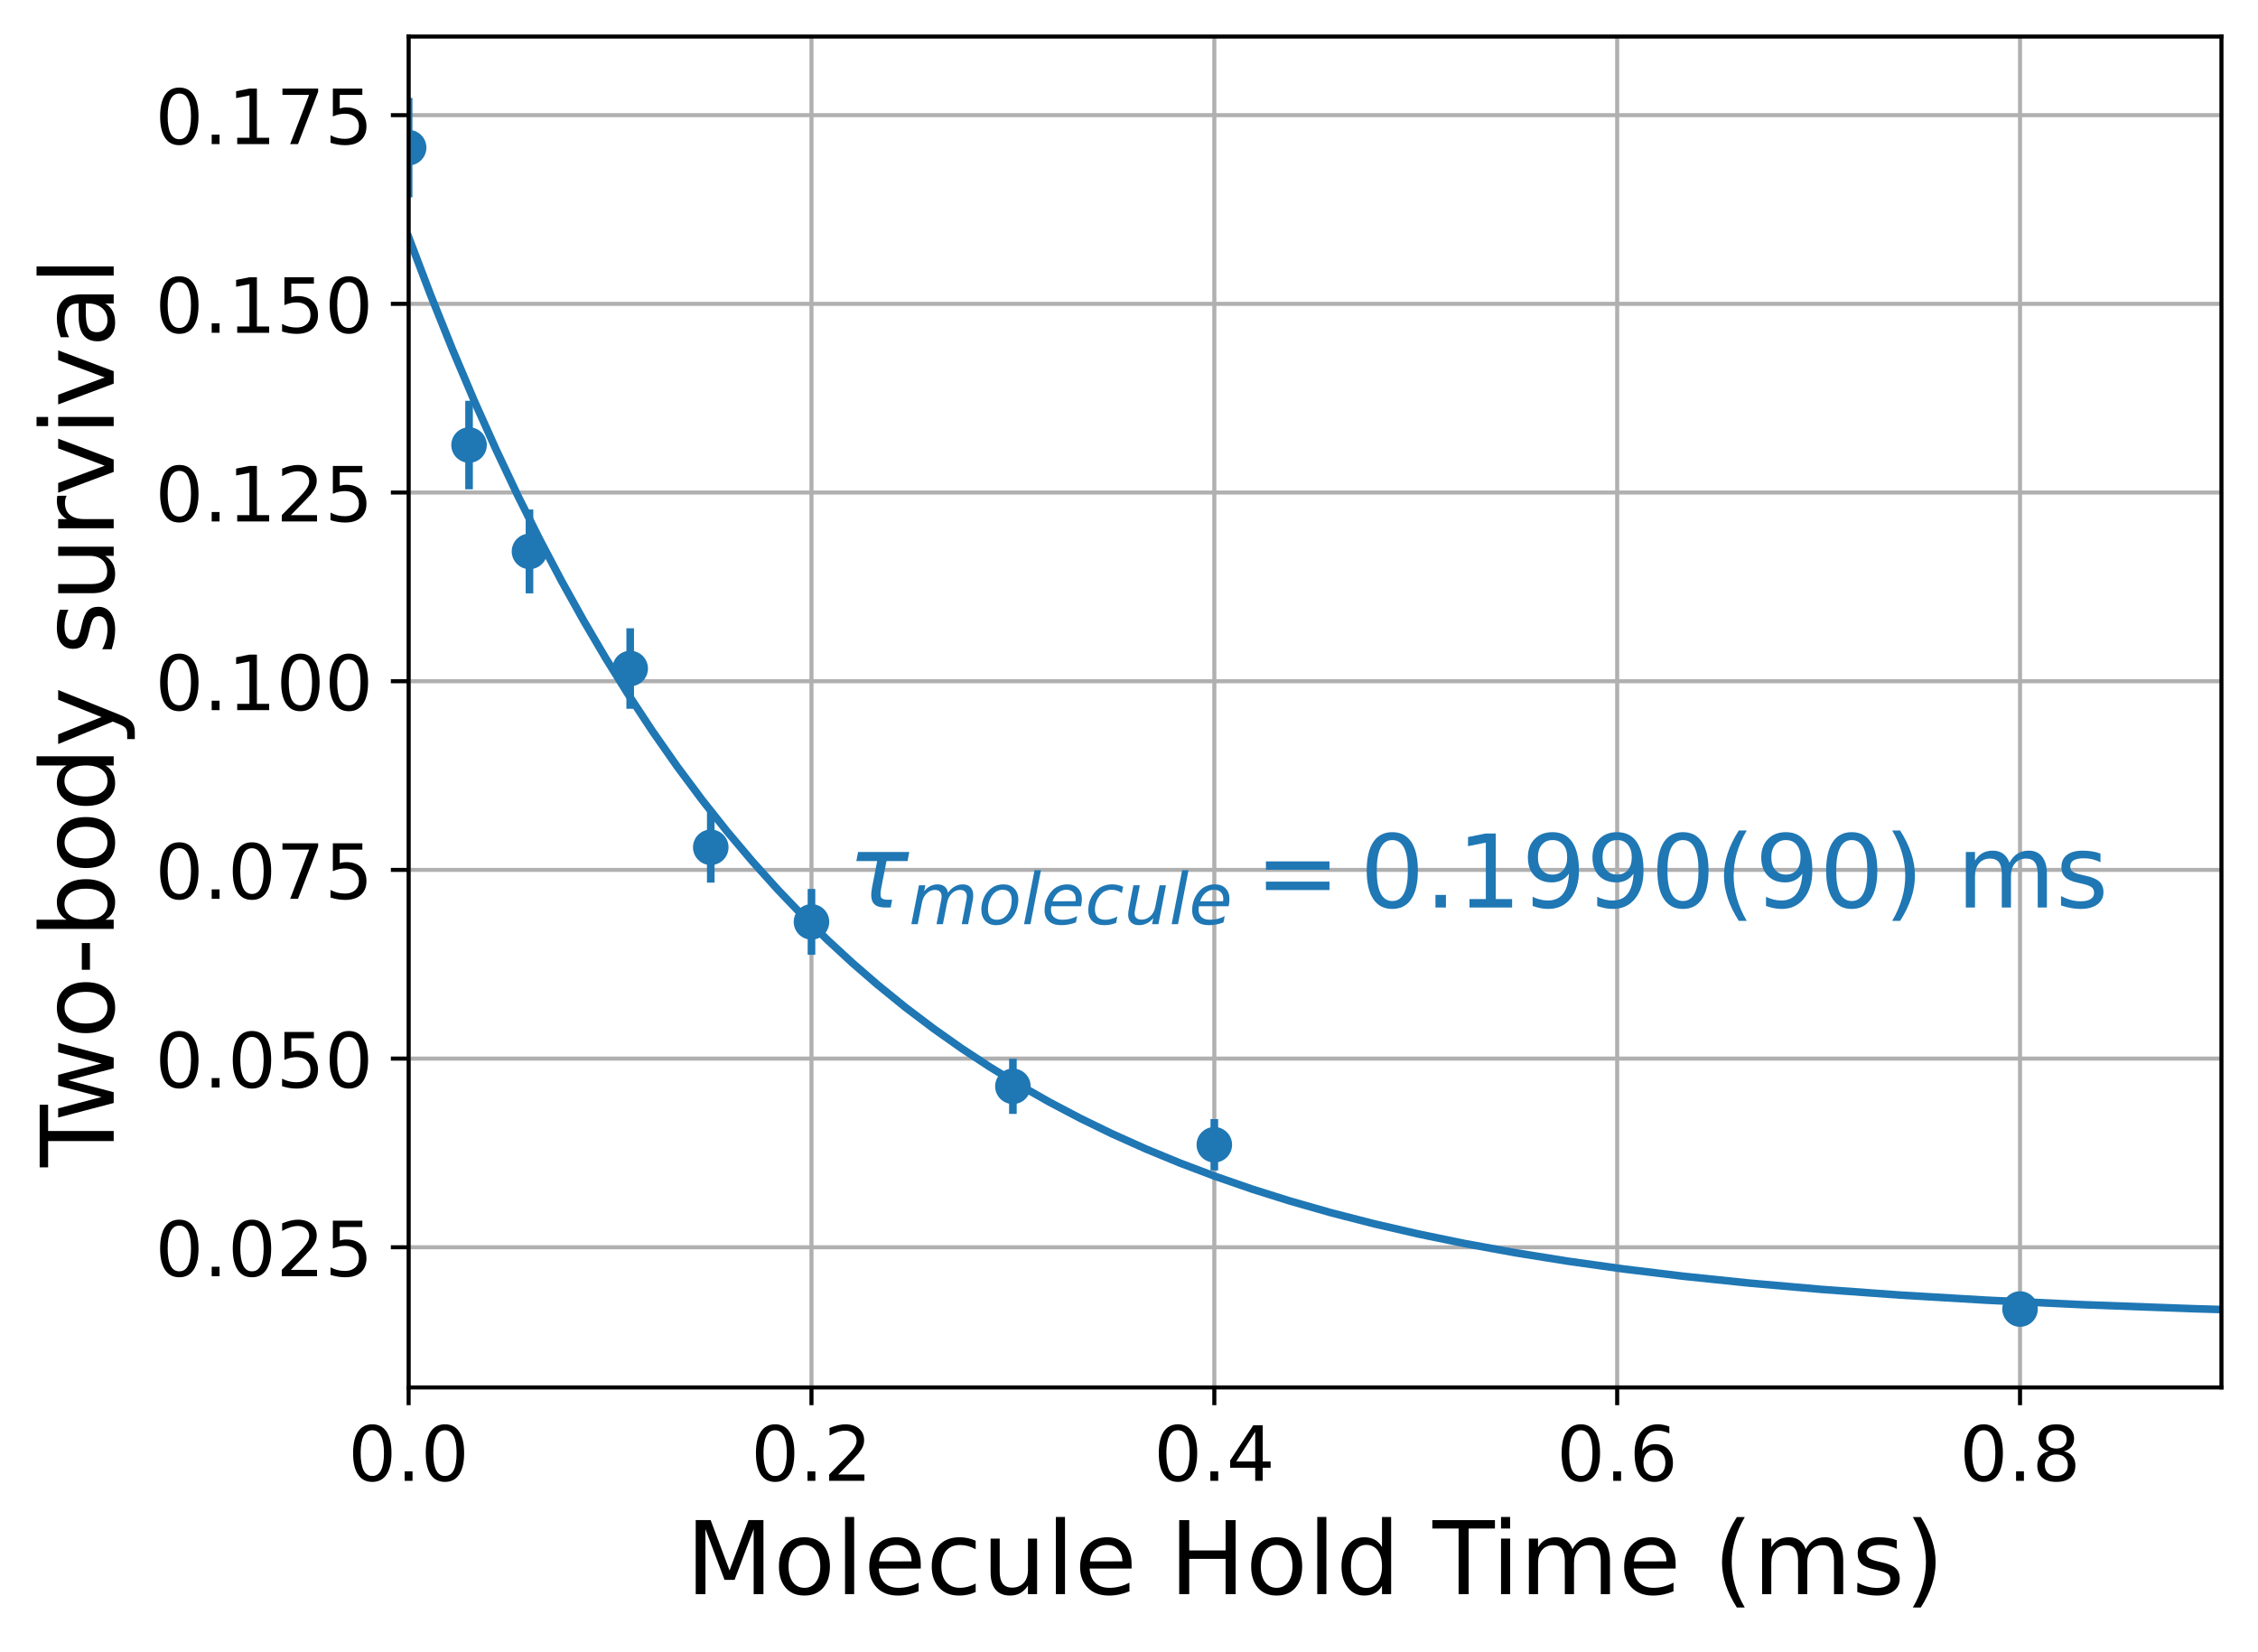
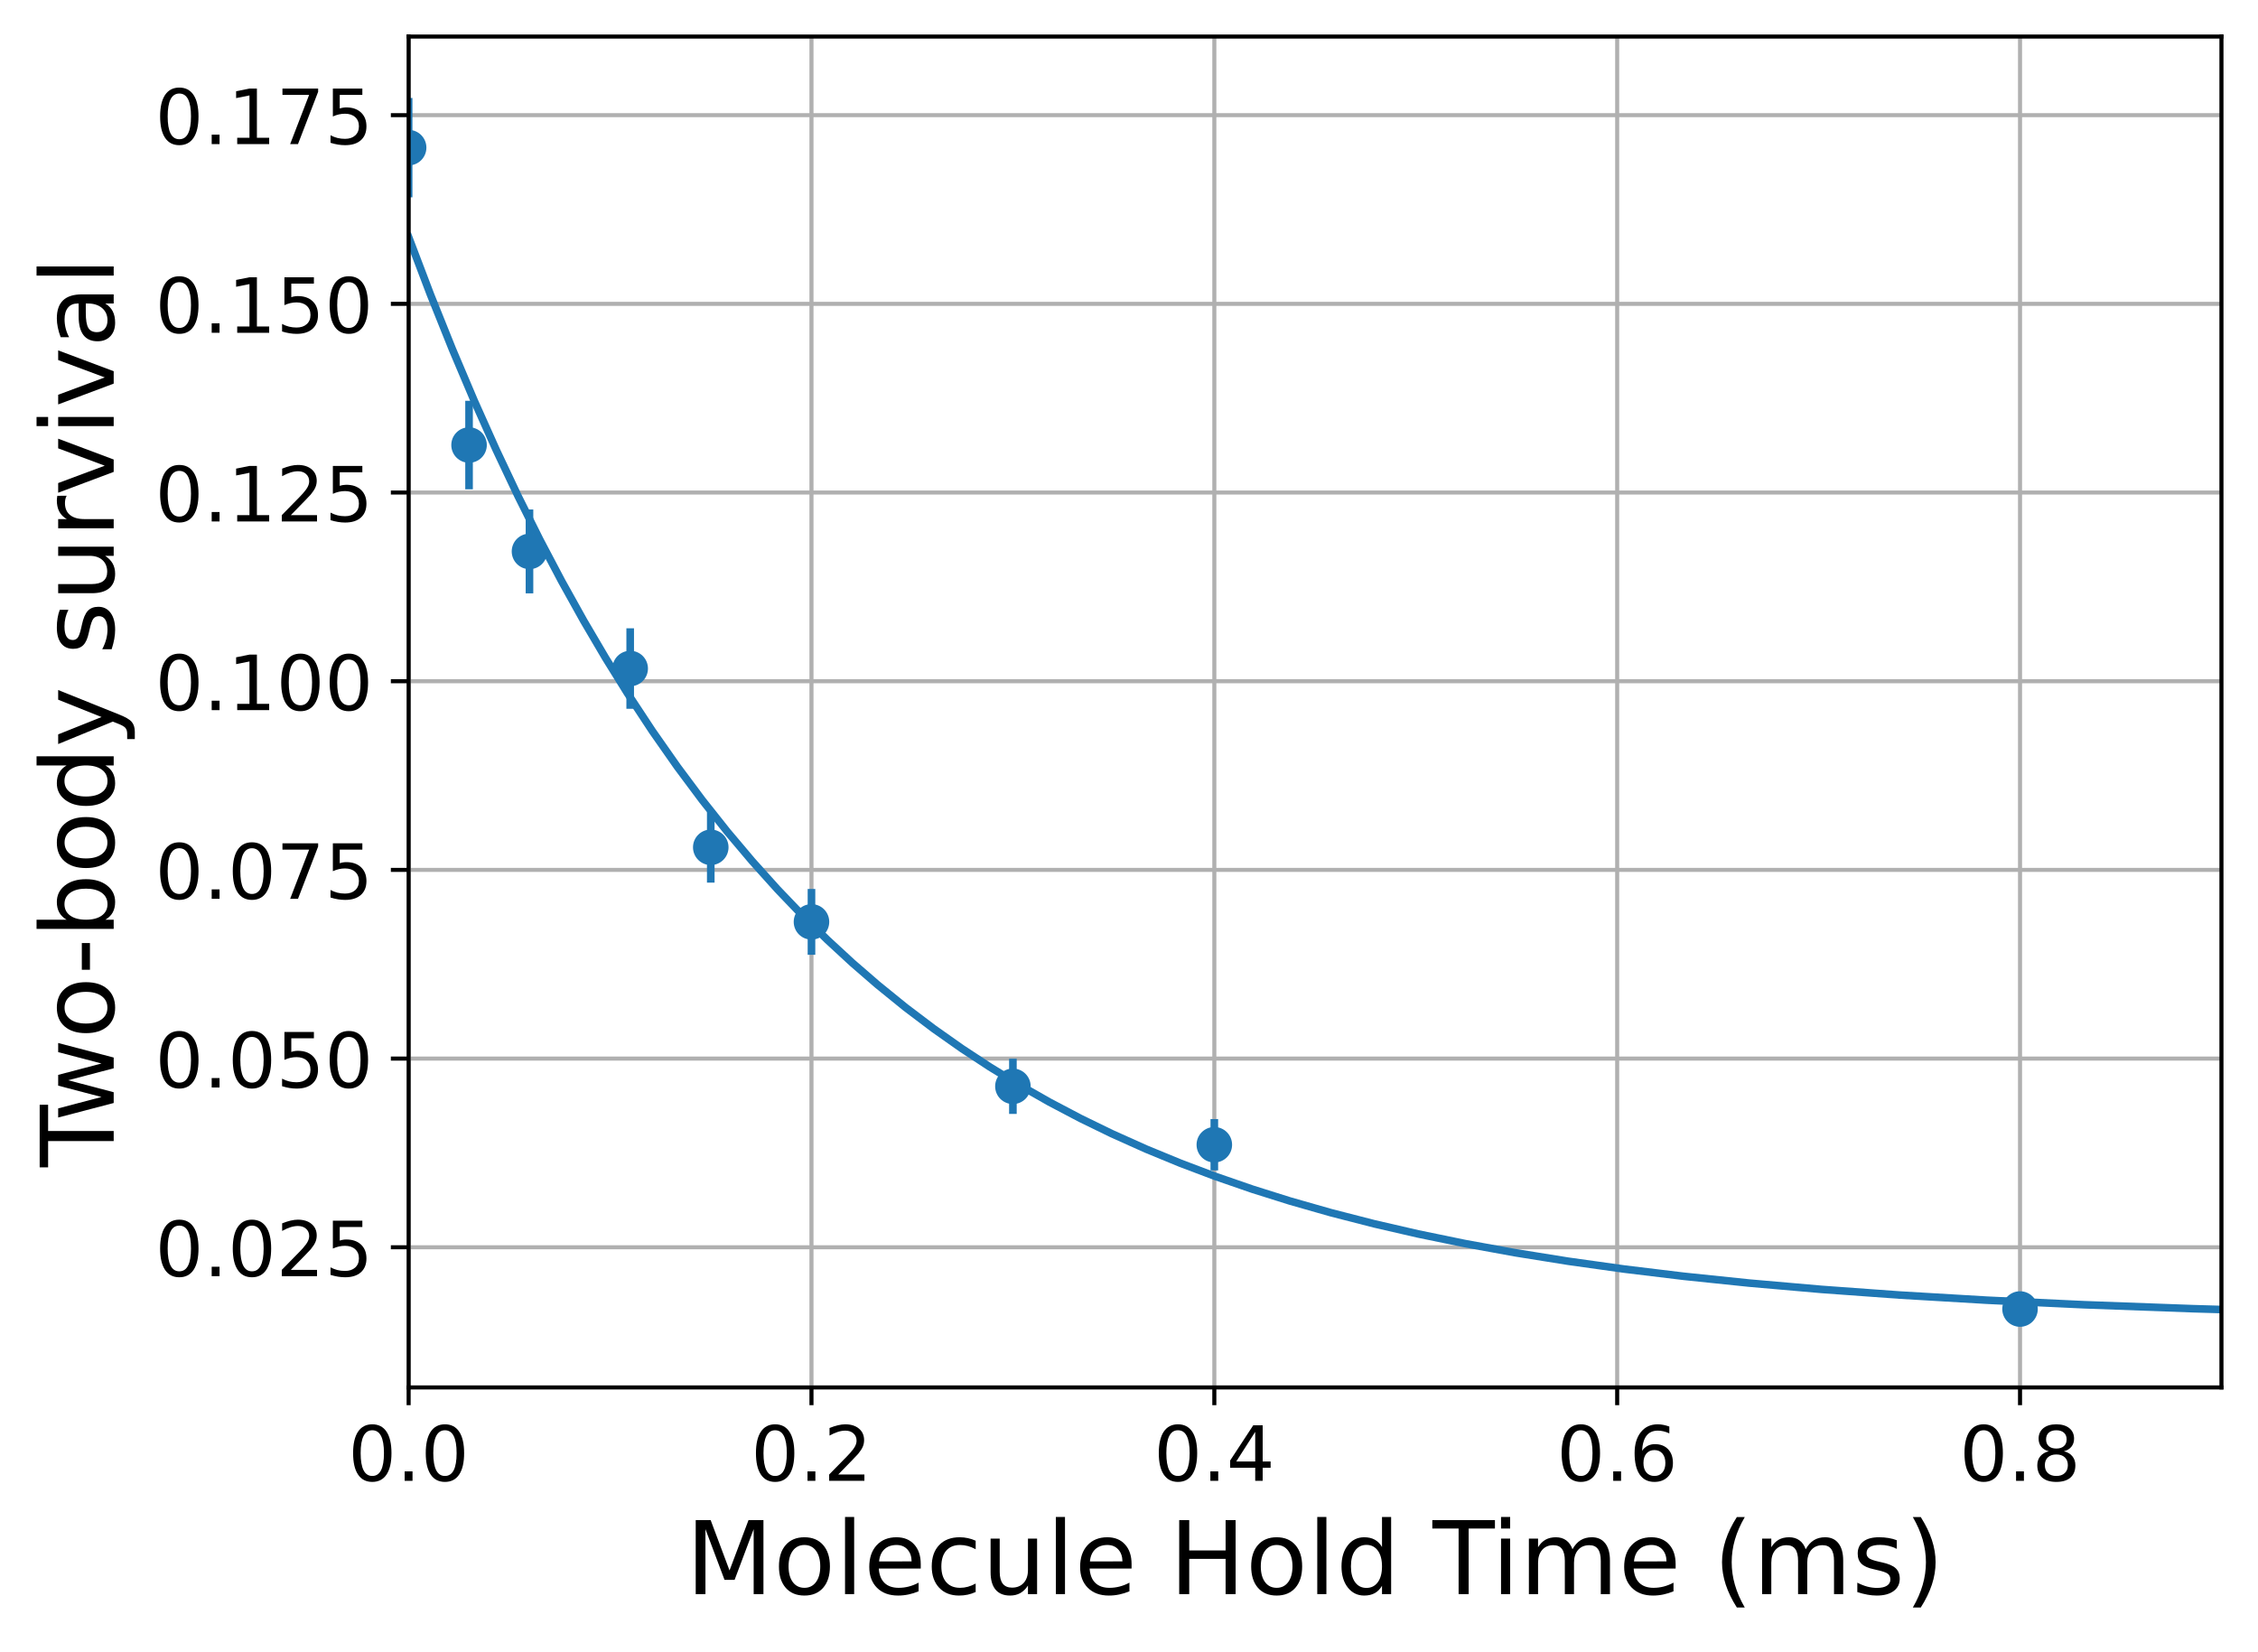
<svg xmlns="http://www.w3.org/2000/svg" xmlns:xlink="http://www.w3.org/1999/xlink" height="325.385pt" version="1.1" viewBox="0 0 444.818 325.385" width="444.818pt">
  <defs>
    <style type="text/css">*{stroke-linecap:butt;stroke-linejoin:round;}</style>
  </defs>
  <g id="figure_1">
    <g id="patch_1">
      <path d="M 0 325.385  L 444.818 325.385  L 444.818 0  L 0 0  z " style="fill:none;" />
    </g>
    <g id="axes_1">
      <g id="patch_2">
        <path d="M 80.498 273.312  L 437.618 273.312  L 437.618 7.2  L 80.498 7.2  z " style="fill:none;" />
      </g>
      <g id="matplotlib.axis_1">
        <g id="xtick_1">
          <g id="line2d_1">
            <path clip-path="url(#p6d716a906c)" d="M 80.498 273.312  L 80.498 7.2  " style="fill:none;stroke:#b0b0b0;stroke-linecap:square;stroke-width:0.8;" />
          </g>
          <g id="line2d_2">
            <defs>
              <path d="M 0 0  L 0 3.5  " id="m005f0a59be" style="stroke:#000000;stroke-width:0.8;" />
            </defs>
            <g>
              <use style="stroke:#000000;stroke-width:0.8;" x="80.498" xlink:href="#m005f0a59be" y="273.312" />
            </g>
          </g>
          <g id="text_1">
            <g transform="translate(68.57109 291.7097)scale(0.15 -0.15)">
              <defs>
                <path d="M 31.781 66.406  Q 24.172 66.406 20.328 58.906  Q 16.5 51.422 16.5 36.375  Q 16.5 21.391 20.328 13.891  Q 24.172 6.391 31.781 6.391  Q 39.453 6.391 43.281 13.891  Q 47.125 21.391 47.125 36.375  Q 47.125 51.422 43.281 58.906  Q 39.453 66.406 31.781 66.406  z M 31.781 74.219  Q 44.047 74.219 50.516 64.516  Q 56.984 54.828 56.984 36.375  Q 56.984 17.969 50.516 8.266  Q 44.047 -1.422 31.781 -1.422  Q 19.531 -1.422 13.062 8.266  Q 6.594 17.969 6.594 36.375  Q 6.594 54.828 13.062 64.516  Q 19.531 74.219 31.781 74.219  z " id="DejaVuSans-48" />
                <path d="M 10.688 12.406  L 21 12.406  L 21 0  L 10.688 0  z " id="DejaVuSans-46" />
              </defs>
              <use xlink:href="#DejaVuSans-48" />
              <use x="63.623" xlink:href="#DejaVuSans-46" />
              <use x="95.41" xlink:href="#DejaVuSans-48" />
            </g>
          </g>
        </g>
        <g id="xtick_2">
          <g id="line2d_3">
            <path clip-path="url(#p6d716a906c)" d="M 159.858 273.312  L 159.858 7.2  " style="fill:none;stroke:#b0b0b0;stroke-linecap:square;stroke-width:0.8;" />
          </g>
          <g id="line2d_4">
            <g>
              <use style="stroke:#000000;stroke-width:0.8;" x="159.858" xlink:href="#m005f0a59be" y="273.312" />
            </g>
          </g>
          <g id="text_2">
            <g transform="translate(147.9311 291.7097)scale(0.15 -0.15)">
              <defs>
                <path d="M 19.188 8.297  L 53.609 8.297  L 53.609 0  L 7.328 0  L 7.328 8.297  Q 12.938 14.109 22.625 23.891  Q 32.328 33.688 34.812 36.531  Q 39.547 41.844 41.422 45.531  Q 43.312 49.219 43.312 52.781  Q 43.312 58.594 39.234 62.25  Q 35.156 65.922 28.609 65.922  Q 23.969 65.922 18.812 64.312  Q 13.672 62.703 7.812 59.422  L 7.812 69.391  Q 13.766 71.781 18.938 73  Q 24.125 74.219 28.422 74.219  Q 39.75 74.219 46.484 68.547  Q 53.219 62.891 53.219 53.422  Q 53.219 48.922 51.531 44.891  Q 49.859 40.875 45.406 35.406  Q 44.188 33.984 37.641 27.219  Q 31.109 20.453 19.188 8.297  z " id="DejaVuSans-50" />
              </defs>
              <use xlink:href="#DejaVuSans-48" />
              <use x="63.623" xlink:href="#DejaVuSans-46" />
              <use x="95.41" xlink:href="#DejaVuSans-50" />
            </g>
          </g>
        </g>
        <g id="xtick_3">
          <g id="line2d_5">
            <path clip-path="url(#p6d716a906c)" d="M 239.218 273.312  L 239.218 7.2  " style="fill:none;stroke:#b0b0b0;stroke-linecap:square;stroke-width:0.8;" />
          </g>
          <g id="line2d_6">
            <g>
              <use style="stroke:#000000;stroke-width:0.8;" x="239.218" xlink:href="#m005f0a59be" y="273.312" />
            </g>
          </g>
          <g id="text_3">
            <g transform="translate(227.2911 291.7097)scale(0.15 -0.15)">
              <defs>
                <path d="M 37.797 64.312  L 12.891 25.391  L 37.797 25.391  z M 35.203 72.906  L 47.609 72.906  L 47.609 25.391  L 58.016 25.391  L 58.016 17.188  L 47.609 17.188  L 47.609 0  L 37.797 0  L 37.797 17.188  L 4.891 17.188  L 4.891 26.703  z " id="DejaVuSans-52" />
              </defs>
              <use xlink:href="#DejaVuSans-48" />
              <use x="63.623" xlink:href="#DejaVuSans-46" />
              <use x="95.41" xlink:href="#DejaVuSans-52" />
            </g>
          </g>
        </g>
        <g id="xtick_4">
          <g id="line2d_7">
            <path clip-path="url(#p6d716a906c)" d="M 318.578 273.312  L 318.578 7.2  " style="fill:none;stroke:#b0b0b0;stroke-linecap:square;stroke-width:0.8;" />
          </g>
          <g id="line2d_8">
            <g>
              <use style="stroke:#000000;stroke-width:0.8;" x="318.578" xlink:href="#m005f0a59be" y="273.312" />
            </g>
          </g>
          <g id="text_4">
            <g transform="translate(306.6511 291.7097)scale(0.15 -0.15)">
              <defs>
                <path d="M 33.016 40.375  Q 26.375 40.375 22.484 35.828  Q 18.609 31.297 18.609 23.391  Q 18.609 15.531 22.484 10.953  Q 26.375 6.391 33.016 6.391  Q 39.656 6.391 43.531 10.953  Q 47.406 15.531 47.406 23.391  Q 47.406 31.297 43.531 35.828  Q 39.656 40.375 33.016 40.375  z M 52.594 71.297  L 52.594 62.312  Q 48.875 64.062 45.094 64.984  Q 41.312 65.922 37.594 65.922  Q 27.828 65.922 22.672 59.328  Q 17.531 52.734 16.797 39.406  Q 19.672 43.656 24.016 45.922  Q 28.375 48.188 33.594 48.188  Q 44.578 48.188 50.953 41.516  Q 57.328 34.859 57.328 23.391  Q 57.328 12.156 50.688 5.359  Q 44.047 -1.422 33.016 -1.422  Q 20.359 -1.422 13.672 8.266  Q 6.984 17.969 6.984 36.375  Q 6.984 53.656 15.188 63.938  Q 23.391 74.219 37.203 74.219  Q 40.922 74.219 44.703 73.484  Q 48.484 72.75 52.594 71.297  z " id="DejaVuSans-54" />
              </defs>
              <use xlink:href="#DejaVuSans-48" />
              <use x="63.623" xlink:href="#DejaVuSans-46" />
              <use x="95.41" xlink:href="#DejaVuSans-54" />
            </g>
          </g>
        </g>
        <g id="xtick_5">
          <g id="line2d_9">
            <path clip-path="url(#p6d716a906c)" d="M 397.938 273.312  L 397.938 7.2  " style="fill:none;stroke:#b0b0b0;stroke-linecap:square;stroke-width:0.8;" />
          </g>
          <g id="line2d_10">
            <g>
              <use style="stroke:#000000;stroke-width:0.8;" x="397.938" xlink:href="#m005f0a59be" y="273.312" />
            </g>
          </g>
          <g id="text_5">
            <g transform="translate(386.0111 291.7097)scale(0.15 -0.15)">
              <defs>
                <path d="M 31.781 34.625  Q 24.75 34.625 20.719 30.859  Q 16.703 27.094 16.703 20.516  Q 16.703 13.922 20.719 10.156  Q 24.75 6.391 31.781 6.391  Q 38.812 6.391 42.859 10.172  Q 46.922 13.969 46.922 20.516  Q 46.922 27.094 42.891 30.859  Q 38.875 34.625 31.781 34.625  z M 21.922 38.812  Q 15.578 40.375 12.031 44.719  Q 8.5 49.078 8.5 55.328  Q 8.5 64.062 14.719 69.141  Q 20.953 74.219 31.781 74.219  Q 42.672 74.219 48.875 69.141  Q 55.078 64.062 55.078 55.328  Q 55.078 49.078 51.531 44.719  Q 48 40.375 41.703 38.812  Q 48.828 37.156 52.797 32.312  Q 56.781 27.484 56.781 20.516  Q 56.781 9.906 50.312 4.234  Q 43.844 -1.422 31.781 -1.422  Q 19.734 -1.422 13.25 4.234  Q 6.781 9.906 6.781 20.516  Q 6.781 27.484 10.781 32.312  Q 14.797 37.156 21.922 38.812  z M 18.312 54.391  Q 18.312 48.734 21.844 45.562  Q 25.391 42.391 31.781 42.391  Q 38.141 42.391 41.719 45.562  Q 45.312 48.734 45.312 54.391  Q 45.312 60.062 41.719 63.234  Q 38.141 66.406 31.781 66.406  Q 25.391 66.406 21.844 63.234  Q 18.312 60.062 18.312 54.391  z " id="DejaVuSans-56" />
              </defs>
              <use xlink:href="#DejaVuSans-48" />
              <use x="63.623" xlink:href="#DejaVuSans-46" />
              <use x="95.41" xlink:href="#DejaVuSans-56" />
            </g>
          </g>
        </g>
        <g id="text_6">
          <g transform="translate(135.0928 314.0261)scale(0.2 -0.2)">
            <defs>
              <path d="M 9.812 72.906  L 24.516 72.906  L 43.109 23.297  L 61.812 72.906  L 76.516 72.906  L 76.516 0  L 66.891 0  L 66.891 64.016  L 48.094 14.016  L 38.188 14.016  L 19.391 64.016  L 19.391 0  L 9.812 0  z " id="DejaVuSans-77" />
              <path d="M 30.609 48.391  Q 23.391 48.391 19.188 42.75  Q 14.984 37.109 14.984 27.297  Q 14.984 17.484 19.156 11.844  Q 23.344 6.203 30.609 6.203  Q 37.797 6.203 41.984 11.859  Q 46.188 17.531 46.188 27.297  Q 46.188 37.016 41.984 42.703  Q 37.797 48.391 30.609 48.391  z M 30.609 56  Q 42.328 56 49.016 48.375  Q 55.719 40.766 55.719 27.297  Q 55.719 13.875 49.016 6.219  Q 42.328 -1.422 30.609 -1.422  Q 18.844 -1.422 12.172 6.219  Q 5.516 13.875 5.516 27.297  Q 5.516 40.766 12.172 48.375  Q 18.844 56 30.609 56  z " id="DejaVuSans-111" />
              <path d="M 9.422 75.984  L 18.406 75.984  L 18.406 0  L 9.422 0  z " id="DejaVuSans-108" />
              <path d="M 56.203 29.594  L 56.203 25.203  L 14.891 25.203  Q 15.484 15.922 20.484 11.062  Q 25.484 6.203 34.422 6.203  Q 39.594 6.203 44.453 7.469  Q 49.312 8.734 54.109 11.281  L 54.109 2.781  Q 49.266 0.734 44.188 -0.344  Q 39.109 -1.422 33.891 -1.422  Q 20.797 -1.422 13.156 6.188  Q 5.516 13.812 5.516 26.812  Q 5.516 40.234 12.766 48.109  Q 20.016 56 32.328 56  Q 43.359 56 49.781 48.891  Q 56.203 41.797 56.203 29.594  z M 47.219 32.234  Q 47.125 39.594 43.094 43.984  Q 39.062 48.391 32.422 48.391  Q 24.906 48.391 20.391 44.141  Q 15.875 39.891 15.188 32.172  z " id="DejaVuSans-101" />
              <path d="M 48.781 52.594  L 48.781 44.188  Q 44.969 46.297 41.141 47.344  Q 37.312 48.391 33.406 48.391  Q 24.656 48.391 19.812 42.844  Q 14.984 37.312 14.984 27.297  Q 14.984 17.281 19.812 11.734  Q 24.656 6.203 33.406 6.203  Q 37.312 6.203 41.141 7.25  Q 44.969 8.297 48.781 10.406  L 48.781 2.094  Q 45.016 0.344 40.984 -0.531  Q 36.969 -1.422 32.422 -1.422  Q 20.062 -1.422 12.781 6.344  Q 5.516 14.109 5.516 27.297  Q 5.516 40.672 12.859 48.328  Q 20.219 56 33.016 56  Q 37.156 56 41.109 55.141  Q 45.062 54.297 48.781 52.594  z " id="DejaVuSans-99" />
              <path d="M 8.5 21.578  L 8.5 54.688  L 17.484 54.688  L 17.484 21.922  Q 17.484 14.156 20.5 10.266  Q 23.531 6.391 29.594 6.391  Q 36.859 6.391 41.078 11.031  Q 45.312 15.672 45.312 23.688  L 45.312 54.688  L 54.297 54.688  L 54.297 0  L 45.312 0  L 45.312 8.406  Q 42.047 3.422 37.719 1  Q 33.406 -1.422 27.688 -1.422  Q 18.266 -1.422 13.375 4.438  Q 8.5 10.297 8.5 21.578  z M 31.109 56  z " id="DejaVuSans-117" />
              <path id="DejaVuSans-32" />
              <path d="M 9.812 72.906  L 19.672 72.906  L 19.672 43.016  L 55.516 43.016  L 55.516 72.906  L 65.375 72.906  L 65.375 0  L 55.516 0  L 55.516 34.719  L 19.672 34.719  L 19.672 0  L 9.812 0  z " id="DejaVuSans-72" />
              <path d="M 45.406 46.391  L 45.406 75.984  L 54.391 75.984  L 54.391 0  L 45.406 0  L 45.406 8.203  Q 42.578 3.328 38.25 0.953  Q 33.938 -1.422 27.875 -1.422  Q 17.969 -1.422 11.734 6.484  Q 5.516 14.406 5.516 27.297  Q 5.516 40.188 11.734 48.094  Q 17.969 56 27.875 56  Q 33.938 56 38.25 53.625  Q 42.578 51.266 45.406 46.391  z M 14.797 27.297  Q 14.797 17.391 18.875 11.75  Q 22.953 6.109 30.078 6.109  Q 37.203 6.109 41.297 11.75  Q 45.406 17.391 45.406 27.297  Q 45.406 37.203 41.297 42.844  Q 37.203 48.484 30.078 48.484  Q 22.953 48.484 18.875 42.844  Q 14.797 37.203 14.797 27.297  z " id="DejaVuSans-100" />
              <path d="M -0.297 72.906  L 61.375 72.906  L 61.375 64.594  L 35.5 64.594  L 35.5 0  L 25.594 0  L 25.594 64.594  L -0.297 64.594  z " id="DejaVuSans-84" />
              <path d="M 9.422 54.688  L 18.406 54.688  L 18.406 0  L 9.422 0  z M 9.422 75.984  L 18.406 75.984  L 18.406 64.594  L 9.422 64.594  z " id="DejaVuSans-105" />
              <path d="M 52 44.188  Q 55.375 50.25 60.062 53.125  Q 64.75 56 71.094 56  Q 79.641 56 84.281 50.016  Q 88.922 44.047 88.922 33.016  L 88.922 0  L 79.891 0  L 79.891 32.719  Q 79.891 40.578 77.094 44.375  Q 74.312 48.188 68.609 48.188  Q 61.625 48.188 57.562 43.547  Q 53.516 38.922 53.516 30.906  L 53.516 0  L 44.484 0  L 44.484 32.719  Q 44.484 40.625 41.703 44.406  Q 38.922 48.188 33.109 48.188  Q 26.219 48.188 22.156 43.531  Q 18.109 38.875 18.109 30.906  L 18.109 0  L 9.078 0  L 9.078 54.688  L 18.109 54.688  L 18.109 46.188  Q 21.188 51.219 25.484 53.609  Q 29.781 56 35.688 56  Q 41.656 56 45.828 52.969  Q 50 49.953 52 44.188  z " id="DejaVuSans-109" />
              <path d="M 31 75.875  Q 24.469 64.656 21.281 53.656  Q 18.109 42.672 18.109 31.391  Q 18.109 20.125 21.312 9.062  Q 24.516 -2 31 -13.188  L 23.188 -13.188  Q 15.875 -1.703 12.234 9.375  Q 8.594 20.453 8.594 31.391  Q 8.594 42.281 12.203 53.312  Q 15.828 64.359 23.188 75.875  z " id="DejaVuSans-40" />
              <path d="M 44.281 53.078  L 44.281 44.578  Q 40.484 46.531 36.375 47.5  Q 32.281 48.484 27.875 48.484  Q 21.188 48.484 17.844 46.438  Q 14.5 44.391 14.5 40.281  Q 14.5 37.156 16.891 35.375  Q 19.281 33.594 26.516 31.984  L 29.594 31.297  Q 39.156 29.25 43.188 25.516  Q 47.219 21.781 47.219 15.094  Q 47.219 7.469 41.188 3.016  Q 35.156 -1.422 24.609 -1.422  Q 20.219 -1.422 15.453 -0.562  Q 10.688 0.297 5.422 2  L 5.422 11.281  Q 10.406 8.688 15.234 7.391  Q 20.062 6.109 24.812 6.109  Q 31.156 6.109 34.562 8.281  Q 37.984 10.453 37.984 14.406  Q 37.984 18.062 35.516 20.016  Q 33.062 21.969 24.703 23.781  L 21.578 24.516  Q 13.234 26.266 9.516 29.906  Q 5.812 33.547 5.812 39.891  Q 5.812 47.609 11.281 51.797  Q 16.75 56 26.812 56  Q 31.781 56 36.172 55.266  Q 40.578 54.547 44.281 53.078  z " id="DejaVuSans-115" />
              <path d="M 8.016 75.875  L 15.828 75.875  Q 23.141 64.359 26.781 53.312  Q 30.422 42.281 30.422 31.391  Q 30.422 20.453 26.781 9.375  Q 23.141 -1.703 15.828 -13.188  L 8.016 -13.188  Q 14.5 -2 17.703 9.062  Q 20.906 20.125 20.906 31.391  Q 20.906 42.672 17.703 53.656  Q 14.5 64.656 8.016 75.875  z " id="DejaVuSans-41" />
            </defs>
            <use xlink:href="#DejaVuSans-77" />
            <use x="86.279" xlink:href="#DejaVuSans-111" />
            <use x="147.461" xlink:href="#DejaVuSans-108" />
            <use x="175.244" xlink:href="#DejaVuSans-101" />
            <use x="236.768" xlink:href="#DejaVuSans-99" />
            <use x="291.748" xlink:href="#DejaVuSans-117" />
            <use x="355.127" xlink:href="#DejaVuSans-108" />
            <use x="382.91" xlink:href="#DejaVuSans-101" />
            <use x="444.434" xlink:href="#DejaVuSans-32" />
            <use x="476.221" xlink:href="#DejaVuSans-72" />
            <use x="551.416" xlink:href="#DejaVuSans-111" />
            <use x="612.598" xlink:href="#DejaVuSans-108" />
            <use x="640.381" xlink:href="#DejaVuSans-100" />
            <use x="703.857" xlink:href="#DejaVuSans-32" />
            <use x="735.645" xlink:href="#DejaVuSans-84" />
            <use x="793.604" xlink:href="#DejaVuSans-105" />
            <use x="821.387" xlink:href="#DejaVuSans-109" />
            <use x="918.799" xlink:href="#DejaVuSans-101" />
            <use x="980.322" xlink:href="#DejaVuSans-32" />
            <use x="1012.109" xlink:href="#DejaVuSans-40" />
            <use x="1051.123" xlink:href="#DejaVuSans-109" />
            <use x="1148.535" xlink:href="#DejaVuSans-115" />
            <use x="1200.635" xlink:href="#DejaVuSans-41" />
          </g>
        </g>
      </g>
      <g id="matplotlib.axis_2">
        <g id="ytick_1">
          <g id="line2d_11">
            <path clip-path="url(#p6d716a906c)" d="M 80.498 245.698  L 437.618 245.698  " style="fill:none;stroke:#b0b0b0;stroke-linecap:square;stroke-width:0.8;" />
          </g>
          <g id="line2d_12">
            <defs>
              <path d="M 0 0  L -3.5 0  " id="mc3ce260a5b" style="stroke:#000000;stroke-width:0.8;" />
            </defs>
            <g>
              <use style="stroke:#000000;stroke-width:0.8;" x="80.498" xlink:href="#mc3ce260a5b" y="245.698" />
            </g>
          </g>
          <g id="text_7">
            <g transform="translate(30.55625 251.3965)scale(0.15 -0.15)">
              <defs>
                <path d="M 10.797 72.906  L 49.516 72.906  L 49.516 64.594  L 19.828 64.594  L 19.828 46.734  Q 21.969 47.469 24.109 47.828  Q 26.266 48.188 28.422 48.188  Q 40.625 48.188 47.75 41.5  Q 54.891 34.812 54.891 23.391  Q 54.891 11.625 47.562 5.094  Q 40.234 -1.422 26.906 -1.422  Q 22.312 -1.422 17.547 -0.641  Q 12.797 0.141 7.719 1.703  L 7.719 11.625  Q 12.109 9.234 16.797 8.062  Q 21.484 6.891 26.703 6.891  Q 35.156 6.891 40.078 11.328  Q 45.016 15.766 45.016 23.391  Q 45.016 31 40.078 35.438  Q 35.156 39.891 26.703 39.891  Q 22.75 39.891 18.812 39.016  Q 14.891 38.141 10.797 36.281  z " id="DejaVuSans-53" />
              </defs>
              <use xlink:href="#DejaVuSans-48" />
              <use x="63.623" xlink:href="#DejaVuSans-46" />
              <use x="95.41" xlink:href="#DejaVuSans-48" />
              <use x="159.033" xlink:href="#DejaVuSans-50" />
              <use x="222.656" xlink:href="#DejaVuSans-53" />
            </g>
          </g>
        </g>
        <g id="ytick_2">
          <g id="line2d_13">
            <path clip-path="url(#p6d716a906c)" d="M 80.498 208.529  L 437.618 208.529  " style="fill:none;stroke:#b0b0b0;stroke-linecap:square;stroke-width:0.8;" />
          </g>
          <g id="line2d_14">
            <g>
              <use style="stroke:#000000;stroke-width:0.8;" x="80.498" xlink:href="#mc3ce260a5b" y="208.529" />
            </g>
          </g>
          <g id="text_8">
            <g transform="translate(30.55625 214.2281)scale(0.15 -0.15)">
              <use xlink:href="#DejaVuSans-48" />
              <use x="63.623" xlink:href="#DejaVuSans-46" />
              <use x="95.41" xlink:href="#DejaVuSans-48" />
              <use x="159.033" xlink:href="#DejaVuSans-53" />
              <use x="222.656" xlink:href="#DejaVuSans-48" />
            </g>
          </g>
        </g>
        <g id="ytick_3">
          <g id="line2d_15">
            <path clip-path="url(#p6d716a906c)" d="M 80.498 171.361  L 437.618 171.361  " style="fill:none;stroke:#b0b0b0;stroke-linecap:square;stroke-width:0.8;" />
          </g>
          <g id="line2d_16">
            <g>
              <use style="stroke:#000000;stroke-width:0.8;" x="80.498" xlink:href="#mc3ce260a5b" y="171.361" />
            </g>
          </g>
          <g id="text_9">
            <g transform="translate(30.55625 177.0596)scale(0.15 -0.15)">
              <defs>
                <path d="M 8.203 72.906  L 55.078 72.906  L 55.078 68.703  L 28.609 0  L 18.312 0  L 43.219 64.594  L 8.203 64.594  z " id="DejaVuSans-55" />
              </defs>
              <use xlink:href="#DejaVuSans-48" />
              <use x="63.623" xlink:href="#DejaVuSans-46" />
              <use x="95.41" xlink:href="#DejaVuSans-48" />
              <use x="159.033" xlink:href="#DejaVuSans-55" />
              <use x="222.656" xlink:href="#DejaVuSans-53" />
            </g>
          </g>
        </g>
        <g id="ytick_4">
          <g id="line2d_17">
            <path clip-path="url(#p6d716a906c)" d="M 80.498 134.192  L 437.618 134.192  " style="fill:none;stroke:#b0b0b0;stroke-linecap:square;stroke-width:0.8;" />
          </g>
          <g id="line2d_18">
            <g>
              <use style="stroke:#000000;stroke-width:0.8;" x="80.498" xlink:href="#mc3ce260a5b" y="134.192" />
            </g>
          </g>
          <g id="text_10">
            <g transform="translate(30.55625 139.8912)scale(0.15 -0.15)">
              <defs>
                <path d="M 12.406 8.297  L 28.516 8.297  L 28.516 63.922  L 10.984 60.406  L 10.984 69.391  L 28.422 72.906  L 38.281 72.906  L 38.281 8.297  L 54.391 8.297  L 54.391 0  L 12.406 0  z " id="DejaVuSans-49" />
              </defs>
              <use xlink:href="#DejaVuSans-48" />
              <use x="63.623" xlink:href="#DejaVuSans-46" />
              <use x="95.41" xlink:href="#DejaVuSans-49" />
              <use x="159.033" xlink:href="#DejaVuSans-48" />
              <use x="222.656" xlink:href="#DejaVuSans-48" />
            </g>
          </g>
        </g>
        <g id="ytick_5">
          <g id="line2d_19">
            <path clip-path="url(#p6d716a906c)" d="M 80.498 97.024  L 437.618 97.024  " style="fill:none;stroke:#b0b0b0;stroke-linecap:square;stroke-width:0.8;" />
          </g>
          <g id="line2d_20">
            <g>
              <use style="stroke:#000000;stroke-width:0.8;" x="80.498" xlink:href="#mc3ce260a5b" y="97.024" />
            </g>
          </g>
          <g id="text_11">
            <g transform="translate(30.55625 102.7228)scale(0.15 -0.15)">
              <use xlink:href="#DejaVuSans-48" />
              <use x="63.623" xlink:href="#DejaVuSans-46" />
              <use x="95.41" xlink:href="#DejaVuSans-49" />
              <use x="159.033" xlink:href="#DejaVuSans-50" />
              <use x="222.656" xlink:href="#DejaVuSans-53" />
            </g>
          </g>
        </g>
        <g id="ytick_6">
          <g id="line2d_21">
            <path clip-path="url(#p6d716a906c)" d="M 80.498 59.856  L 437.618 59.856  " style="fill:none;stroke:#b0b0b0;stroke-linecap:square;stroke-width:0.8;" />
          </g>
          <g id="line2d_22">
            <g>
              <use style="stroke:#000000;stroke-width:0.8;" x="80.498" xlink:href="#mc3ce260a5b" y="59.856" />
            </g>
          </g>
          <g id="text_12">
            <g transform="translate(30.55625 65.55437)scale(0.15 -0.15)">
              <use xlink:href="#DejaVuSans-48" />
              <use x="63.623" xlink:href="#DejaVuSans-46" />
              <use x="95.41" xlink:href="#DejaVuSans-49" />
              <use x="159.033" xlink:href="#DejaVuSans-53" />
              <use x="222.656" xlink:href="#DejaVuSans-48" />
            </g>
          </g>
        </g>
        <g id="ytick_7">
          <g id="line2d_23">
            <path clip-path="url(#p6d716a906c)" d="M 80.498 22.687  L 437.618 22.687  " style="fill:none;stroke:#b0b0b0;stroke-linecap:square;stroke-width:0.8;" />
          </g>
          <g id="line2d_24">
            <g>
              <use style="stroke:#000000;stroke-width:0.8;" x="80.498" xlink:href="#mc3ce260a5b" y="22.687" />
            </g>
          </g>
          <g id="text_13">
            <g transform="translate(30.55625 28.38595)scale(0.15 -0.15)">
              <use xlink:href="#DejaVuSans-48" />
              <use x="63.623" xlink:href="#DejaVuSans-46" />
              <use x="95.41" xlink:href="#DejaVuSans-49" />
              <use x="159.033" xlink:href="#DejaVuSans-55" />
              <use x="222.656" xlink:href="#DejaVuSans-53" />
            </g>
          </g>
        </g>
        <g id="text_14">
          <g transform="translate(22.39688 229.8982)rotate(-90)scale(0.2 -0.2)">
            <defs>
              <path d="M 4.203 54.688  L 13.188 54.688  L 24.422 12.016  L 35.594 54.688  L 46.188 54.688  L 57.422 12.016  L 68.609 54.688  L 77.594 54.688  L 63.281 0  L 52.688 0  L 40.922 44.828  L 29.109 0  L 18.5 0  z " id="DejaVuSans-119" />
              <path d="M 4.891 31.391  L 31.203 31.391  L 31.203 23.391  L 4.891 23.391  z " id="DejaVuSans-45" />
              <path d="M 48.688 27.297  Q 48.688 37.203 44.609 42.844  Q 40.531 48.484 33.406 48.484  Q 26.266 48.484 22.188 42.844  Q 18.109 37.203 18.109 27.297  Q 18.109 17.391 22.188 11.75  Q 26.266 6.109 33.406 6.109  Q 40.531 6.109 44.609 11.75  Q 48.688 17.391 48.688 27.297  z M 18.109 46.391  Q 20.953 51.266 25.266 53.625  Q 29.594 56 35.594 56  Q 45.562 56 51.781 48.094  Q 58.016 40.188 58.016 27.297  Q 58.016 14.406 51.781 6.484  Q 45.562 -1.422 35.594 -1.422  Q 29.594 -1.422 25.266 0.953  Q 20.953 3.328 18.109 8.203  L 18.109 0  L 9.078 0  L 9.078 75.984  L 18.109 75.984  z " id="DejaVuSans-98" />
              <path d="M 32.172 -5.078  Q 28.375 -14.844 24.75 -17.812  Q 21.141 -20.797 15.094 -20.797  L 7.906 -20.797  L 7.906 -13.281  L 13.188 -13.281  Q 16.891 -13.281 18.938 -11.516  Q 21 -9.766 23.484 -3.219  L 25.094 0.875  L 2.984 54.688  L 12.5 54.688  L 29.594 11.922  L 46.688 54.688  L 56.203 54.688  z " id="DejaVuSans-121" />
              <path d="M 41.109 46.297  Q 39.594 47.172 37.812 47.578  Q 36.031 48 33.891 48  Q 26.266 48 22.188 43.047  Q 18.109 38.094 18.109 28.812  L 18.109 0  L 9.078 0  L 9.078 54.688  L 18.109 54.688  L 18.109 46.188  Q 20.953 51.172 25.484 53.578  Q 30.031 56 36.531 56  Q 37.453 56 38.578 55.875  Q 39.703 55.766 41.062 55.516  z " id="DejaVuSans-114" />
              <path d="M 2.984 54.688  L 12.5 54.688  L 29.594 8.797  L 46.688 54.688  L 56.203 54.688  L 35.688 0  L 23.484 0  z " id="DejaVuSans-118" />
              <path d="M 34.281 27.484  Q 23.391 27.484 19.188 25  Q 14.984 22.516 14.984 16.5  Q 14.984 11.719 18.141 8.906  Q 21.297 6.109 26.703 6.109  Q 34.188 6.109 38.703 11.406  Q 43.219 16.703 43.219 25.484  L 43.219 27.484  z M 52.203 31.203  L 52.203 0  L 43.219 0  L 43.219 8.297  Q 40.141 3.328 35.547 0.953  Q 30.953 -1.422 24.312 -1.422  Q 15.922 -1.422 10.953 3.297  Q 6 8.016 6 15.922  Q 6 25.141 12.172 29.828  Q 18.359 34.516 30.609 34.516  L 43.219 34.516  L 43.219 35.406  Q 43.219 41.609 39.141 45  Q 35.062 48.391 27.688 48.391  Q 23 48.391 18.547 47.266  Q 14.109 46.141 10.016 43.891  L 10.016 52.203  Q 14.938 54.109 19.578 55.047  Q 24.219 56 28.609 56  Q 40.484 56 46.344 49.844  Q 52.203 43.703 52.203 31.203  z " id="DejaVuSans-97" />
            </defs>
            <use xlink:href="#DejaVuSans-84" />
            <use x="44.584" xlink:href="#DejaVuSans-119" />
            <use x="126.371" xlink:href="#DejaVuSans-111" />
            <use x="189.428" xlink:href="#DejaVuSans-45" />
            <use x="225.512" xlink:href="#DejaVuSans-98" />
            <use x="288.988" xlink:href="#DejaVuSans-111" />
            <use x="350.17" xlink:href="#DejaVuSans-100" />
            <use x="413.646" xlink:href="#DejaVuSans-121" />
            <use x="472.826" xlink:href="#DejaVuSans-32" />
            <use x="504.613" xlink:href="#DejaVuSans-115" />
            <use x="556.713" xlink:href="#DejaVuSans-117" />
            <use x="620.092" xlink:href="#DejaVuSans-114" />
            <use x="661.205" xlink:href="#DejaVuSans-118" />
            <use x="720.385" xlink:href="#DejaVuSans-105" />
            <use x="748.168" xlink:href="#DejaVuSans-118" />
            <use x="807.348" xlink:href="#DejaVuSans-97" />
            <use x="868.627" xlink:href="#DejaVuSans-108" />
          </g>
        </g>
      </g>
      <g id="LineCollection_1">
        <path clip-path="url(#p6d716a906c)" d="M 80.498 38.87  L 80.498 19.296  " style="fill:none;stroke:#1f77b4;stroke-width:1.5;" />
        <path clip-path="url(#p6d716a906c)" d="M 92.402 96.384  L 92.402 78.951  " style="fill:none;stroke:#1f77b4;stroke-width:1.5;" />
        <path clip-path="url(#p6d716a906c)" d="M 104.306 116.884  L 104.306 100.36  " style="fill:none;stroke:#1f77b4;stroke-width:1.5;" />
        <path clip-path="url(#p6d716a906c)" d="M 124.146 139.62  L 124.146 123.765  " style="fill:none;stroke:#1f77b4;stroke-width:1.5;" />
        <path clip-path="url(#p6d716a906c)" d="M 140.018 173.876  L 140.018 159.95  " style="fill:none;stroke:#1f77b4;stroke-width:1.5;" />
        <path clip-path="url(#p6d716a906c)" d="M 159.858 188.077  L 159.858 175.12  " style="fill:none;stroke:#1f77b4;stroke-width:1.5;" />
        <path clip-path="url(#p6d716a906c)" d="M 199.538 219.436  L 199.538 208.551  " style="fill:none;stroke:#1f77b4;stroke-width:1.5;" />
        <path clip-path="url(#p6d716a906c)" d="M 239.218 230.562  L 239.218 220.449  " style="fill:none;stroke:#1f77b4;stroke-width:1.5;" />
        <path clip-path="url(#p6d716a906c)" d="M 397.938 261.216  L 397.938 254.515  " style="fill:none;stroke:#1f77b4;stroke-width:1.5;" />
      </g>
      <g id="line2d_25">
        <path clip-path="url(#p6d716a906c)" d="M 80.498 46.712  L 84.808 58.055  L 89.118 68.795  L 93.427 78.965  L 97.737 88.594  L 102.046 97.713  L 106.356 106.347  L 110.666 114.522  L 114.975 122.264  L 119.285 129.594  L 123.594 136.535  L 128.52 144.017  L 133.445 151.047  L 138.37 157.652  L 143.295 163.857  L 148.221 169.688  L 153.146 175.166  L 158.071 180.312  L 162.996 185.148  L 167.922 189.691  L 172.847 193.959  L 178.388 198.454  L 183.929 202.644  L 189.469 206.55  L 195.01 210.191  L 200.551 213.586  L 206.708 217.088  L 212.864 220.328  L 219.021 223.325  L 225.793 226.363  L 232.565 229.151  L 239.338 231.71  L 246.725 234.263  L 254.113 236.587  L 262.117 238.872  L 270.736 241.086  L 279.355 243.072  L 288.59 244.972  L 298.441 246.769  L 308.907 248.447  L 319.988 249.998  L 331.686 251.415  L 344.615 252.756  L 358.775 253.993  L 374.166 255.108  L 391.405 256.125  L 410.49 257.019  L 432.038 257.801  L 445.818 258.2  L 445.818 258.2  " style="fill:none;stroke:#1f77b4;stroke-linecap:square;stroke-width:1.5;" />
      </g>
      <g id="line2d_26">
        <defs>
          <path d="M 0 3  C 0.796 3 1.559 2.684 2.121 2.121  C 2.684 1.559 3 0.796 3 0  C 3 -0.796 2.684 -1.559 2.121 -2.121  C 1.559 -2.684 0.796 -3 0 -3  C -0.796 -3 -1.559 -2.684 -2.121 -2.121  C -2.684 -1.559 -3 -0.796 -3 0  C -3 0.796 -2.684 1.559 -2.121 2.121  C -1.559 2.684 -0.796 3 0 3  z " id="mcb2457e3ba" style="stroke:#1f77b4;" />
        </defs>
        <g clip-path="url(#p6d716a906c)">
          <use style="fill:#1f77b4;stroke:#1f77b4;" x="80.498" xlink:href="#mcb2457e3ba" y="29.083" />
          <use style="fill:#1f77b4;stroke:#1f77b4;" x="92.402" xlink:href="#mcb2457e3ba" y="87.667" />
          <use style="fill:#1f77b4;stroke:#1f77b4;" x="104.306" xlink:href="#mcb2457e3ba" y="108.622" />
          <use style="fill:#1f77b4;stroke:#1f77b4;" x="124.146" xlink:href="#mcb2457e3ba" y="131.692" />
          <use style="fill:#1f77b4;stroke:#1f77b4;" x="140.018" xlink:href="#mcb2457e3ba" y="166.913" />
          <use style="fill:#1f77b4;stroke:#1f77b4;" x="159.858" xlink:href="#mcb2457e3ba" y="181.599" />
          <use style="fill:#1f77b4;stroke:#1f77b4;" x="199.538" xlink:href="#mcb2457e3ba" y="213.994" />
          <use style="fill:#1f77b4;stroke:#1f77b4;" x="239.218" xlink:href="#mcb2457e3ba" y="225.505" />
          <use style="fill:#1f77b4;stroke:#1f77b4;" x="397.938" xlink:href="#mcb2457e3ba" y="257.865" />
        </g>
      </g>
      <g id="patch_3">
        <path d="M 80.498 273.312  L 80.498 7.2  " style="fill:none;stroke:#000000;stroke-linecap:square;stroke-linejoin:miter;stroke-width:0.8;" />
      </g>
      <g id="patch_4">
        <path d="M 437.618 273.312  L 437.618 7.2  " style="fill:none;stroke:#000000;stroke-linecap:square;stroke-linejoin:miter;stroke-width:0.8;" />
      </g>
      <g id="patch_5">
        <path d="M 80.498 273.312  L 437.618 273.312  " style="fill:none;stroke:#000000;stroke-linecap:square;stroke-linejoin:miter;stroke-width:0.8;" />
      </g>
      <g id="patch_6">
        <path d="M 80.498 7.2  L 437.618 7.2  " style="fill:none;stroke:#000000;stroke-linecap:square;stroke-linejoin:miter;stroke-width:0.8;" />
      </g>
-       <g id="text_15">
-         <g style="fill:#1f77b4;" transform="translate(167.0008 178.7945)scale(0.2 -0.2)">
-           <defs>
-             <path d="M 32.859 9.969  Q 34.188 7.625 39.453 7.625  L 43.75 7.625  L 42.281 0  L 36.922 0  Q 28.125 0 25 4.688  Q 21.922 9.469 23.969 19.828  L 29 45.703  L 8.453 45.703  L 10.203 54.688  L 60.641 54.688  L 58.891 45.703  L 38.188 45.703  L 33.016 19.281  Q 31.641 12.203 32.859 9.969  z " id="DejaVuSans-Oblique-964" />
-             <path d="M 89.797 33.016  L 83.406 0  L 74.422 0  L 80.719 32.719  Q 81.109 34.812 81.297 36.328  Q 81.5 37.844 81.5 38.922  Q 81.5 43.312 79.047 45.75  Q 76.609 48.188 72.219 48.188  Q 65.672 48.188 60.547 43.281  Q 55.422 38.375 53.906 30.516  L 47.906 0  L 38.922 0  L 45.312 32.719  Q 45.703 34.516 45.891 36.047  Q 46.094 37.594 46.094 38.812  Q 46.094 43.266 43.656 45.719  Q 41.219 48.188 36.922 48.188  Q 30.281 48.188 25.141 43.281  Q 20.016 38.375 18.5 30.516  L 12.5 0  L 3.516 0  L 14.203 54.688  L 23.188 54.688  L 21.484 46.188  Q 25.141 50.984 30.047 53.484  Q 34.969 56 40.578 56  Q 46.531 56 50.359 52.875  Q 54.203 49.75 54.984 44.188  Q 59.078 49.953 64.469 52.969  Q 69.875 56 75.875 56  Q 82.906 56 86.734 51.953  Q 90.578 47.906 90.578 40.484  Q 90.578 38.875 90.375 36.938  Q 90.188 35.016 89.797 33.016  z " id="DejaVuSans-Oblique-109" />
-             <path d="M 25.391 -1.422  Q 15.766 -1.422 10.172 4.516  Q 4.594 10.453 4.594 20.703  Q 4.594 26.656 6.516 32.828  Q 8.453 39.016 11.531 43.219  Q 16.359 49.75 22.312 52.875  Q 28.266 56 35.797 56  Q 45.125 56 50.859 50.188  Q 56.594 44.391 56.594 35.016  Q 56.594 28.516 54.688 22.062  Q 52.781 15.625 49.703 11.375  Q 44.922 4.828 38.969 1.703  Q 33.016 -1.422 25.391 -1.422  z M 13.922 21  Q 13.922 13.578 17.016 9.891  Q 20.125 6.203 26.422 6.203  Q 35.453 6.203 41.375 14.078  Q 47.312 21.969 47.312 34.078  Q 47.312 41.156 44.141 44.766  Q 40.969 48.391 34.812 48.391  Q 29.734 48.391 25.781 46.016  Q 21.828 43.656 18.703 38.812  Q 16.406 35.203 15.156 30.562  Q 13.922 25.922 13.922 21  z " id="DejaVuSans-Oblique-111" />
-             <path d="M 18.312 75.984  L 27.297 75.984  L 12.5 0  L 3.516 0  z " id="DejaVuSans-Oblique-108" />
-             <path d="M 48.094 32.234  Q 48.25 33.016 48.312 33.844  Q 48.391 34.672 48.391 35.5  Q 48.391 41.453 44.891 44.922  Q 41.406 48.391 35.406 48.391  Q 28.719 48.391 23.578 44.156  Q 18.453 39.938 15.828 32.172  z M 55.906 25.203  L 14.109 25.203  Q 13.812 23.344 13.719 22.266  Q 13.625 21.188 13.625 20.406  Q 13.625 13.625 17.797 9.906  Q 21.969 6.203 29.594 6.203  Q 35.453 6.203 40.672 7.516  Q 45.906 8.844 50.391 11.375  L 48.688 2.484  Q 43.844 0.531 38.688 -0.438  Q 33.547 -1.422 28.219 -1.422  Q 16.844 -1.422 10.719 4.016  Q 4.594 9.469 4.594 19.484  Q 4.594 28.031 7.641 35.375  Q 10.688 42.719 16.609 48.484  Q 20.406 52.094 25.656 54.047  Q 30.906 56 36.812 56  Q 46.094 56 51.578 50.438  Q 57.078 44.875 57.078 35.5  Q 57.078 33.25 56.781 30.688  Q 56.5 28.125 55.906 25.203  z " id="DejaVuSans-Oblique-101" />
-             <path d="M 53.609 52.594  L 51.812 43.703  Q 48.578 46.047 44.938 47.219  Q 41.312 48.391 37.406 48.391  Q 33.109 48.391 29.219 46.875  Q 25.344 45.359 22.703 42.578  Q 18.5 38.328 16.203 32.609  Q 13.922 26.906 13.922 20.797  Q 13.922 13.422 17.609 9.812  Q 21.297 6.203 28.812 6.203  Q 32.516 6.203 36.688 7.328  Q 40.875 8.453 45.406 10.688  L 43.703 1.812  Q 39.797 0.203 35.672 -0.609  Q 31.547 -1.422 27.203 -1.422  Q 16.312 -1.422 10.453 4.016  Q 4.594 9.469 4.594 19.578  Q 4.594 28.078 7.641 35.234  Q 10.688 42.391 16.703 48.094  Q 20.797 52 26.312 54  Q 31.844 56 38.375 56  Q 42.188 56 45.938 55.141  Q 49.703 54.297 53.609 52.594  z " id="DejaVuSans-Oblique-99" />
-             <path d="M 6.688 21.688  L 13.094 54.688  L 22.125 54.688  L 15.719 22.016  Q 15.234 19.625 15.016 17.922  Q 14.797 16.219 14.797 15.094  Q 14.797 10.938 17.328 8.656  Q 19.875 6.391 24.516 6.391  Q 31.734 6.391 37 11.266  Q 42.281 16.156 43.891 24.422  L 49.906 54.688  L 58.891 54.688  L 48.297 0  L 39.312 0  L 41.109 8.594  Q 37.312 3.812 32.062 1.188  Q 26.812 -1.422 20.906 -1.422  Q 13.719 -1.422 9.719 2.516  Q 5.719 6.453 5.719 13.484  Q 5.719 14.938 5.953 17.141  Q 6.203 19.344 6.688 21.688  z " id="DejaVuSans-Oblique-117" />
-             <path d="M 10.594 45.406  L 73.188 45.406  L 73.188 37.203  L 10.594 37.203  z M 10.594 25.484  L 73.188 25.484  L 73.188 17.188  L 10.594 17.188  z " id="DejaVuSans-61" />
-             <path d="M 10.984 1.516  L 10.984 10.5  Q 14.703 8.734 18.5 7.812  Q 22.312 6.891 25.984 6.891  Q 35.75 6.891 40.891 13.453  Q 46.047 20.016 46.781 33.406  Q 43.953 29.203 39.594 26.953  Q 35.25 24.703 29.984 24.703  Q 19.047 24.703 12.672 31.312  Q 6.297 37.938 6.297 49.422  Q 6.297 60.641 12.938 67.422  Q 19.578 74.219 30.609 74.219  Q 43.266 74.219 49.922 64.516  Q 56.594 54.828 56.594 36.375  Q 56.594 19.141 48.406 8.859  Q 40.234 -1.422 26.422 -1.422  Q 22.703 -1.422 18.891 -0.688  Q 15.094 0.047 10.984 1.516  z M 30.609 32.422  Q 37.25 32.422 41.125 36.953  Q 45.016 41.5 45.016 49.422  Q 45.016 57.281 41.125 61.844  Q 37.25 66.406 30.609 66.406  Q 23.969 66.406 20.094 61.844  Q 16.219 57.281 16.219 49.422  Q 16.219 41.5 20.094 36.953  Q 23.969 32.422 30.609 32.422  z " id="DejaVuSans-57" />
-           </defs>
-           <use transform="translate(0 0.125)" xlink:href="#DejaVuSans-Oblique-964" />
-           <use transform="translate(60.20508 -16.28125)scale(0.7)" xlink:href="#DejaVuSans-Oblique-109" />
-           <use transform="translate(128.3936 -16.28125)scale(0.7)" xlink:href="#DejaVuSans-Oblique-111" />
-           <use transform="translate(171.2207 -16.28125)scale(0.7)" xlink:href="#DejaVuSans-Oblique-108" />
-           <use transform="translate(190.6689 -16.28125)scale(0.7)" xlink:href="#DejaVuSans-Oblique-101" />
-           <use transform="translate(233.7354 -16.28125)scale(0.7)" xlink:href="#DejaVuSans-Oblique-99" />
-           <use transform="translate(272.2217 -16.28125)scale(0.7)" xlink:href="#DejaVuSans-Oblique-117" />
-           <use transform="translate(316.5869 -16.28125)scale(0.7)" xlink:href="#DejaVuSans-Oblique-108" />
-           <use transform="translate(336.0352 -16.28125)scale(0.7)" xlink:href="#DejaVuSans-Oblique-101" />
-           <use transform="translate(401.3184 0.125)" xlink:href="#DejaVuSans-61" />
-           <use transform="translate(504.5898 0.125)" xlink:href="#DejaVuSans-48" />
-           <use transform="translate(568.2129 0.125)" xlink:href="#DejaVuSans-46" />
-           <use transform="translate(600 0.125)" xlink:href="#DejaVuSans-49" />
-           <use transform="translate(663.623 0.125)" xlink:href="#DejaVuSans-57" />
-           <use transform="translate(727.2461 0.125)" xlink:href="#DejaVuSans-57" />
-           <use transform="translate(790.8691 0.125)" xlink:href="#DejaVuSans-48" />
-           <use transform="translate(854.4922 0.125)" xlink:href="#DejaVuSans-40" />
-           <use transform="translate(893.5059 0.125)" xlink:href="#DejaVuSans-57" />
-           <use transform="translate(957.1289 0.125)" xlink:href="#DejaVuSans-48" />
-           <use transform="translate(1020.752 0.125)" xlink:href="#DejaVuSans-41" />
-           <use transform="translate(1092.236 0.125)" xlink:href="#DejaVuSans-109" />
-           <use transform="translate(1189.648 0.125)" xlink:href="#DejaVuSans-115" />
-         </g>
-       </g>
    </g>
  </g>
  <defs>
    <clipPath id="p6d716a906c">
      <rect height="266.112" width="357.12" x="80.498" y="7.2" />
    </clipPath>
  </defs>
</svg>
